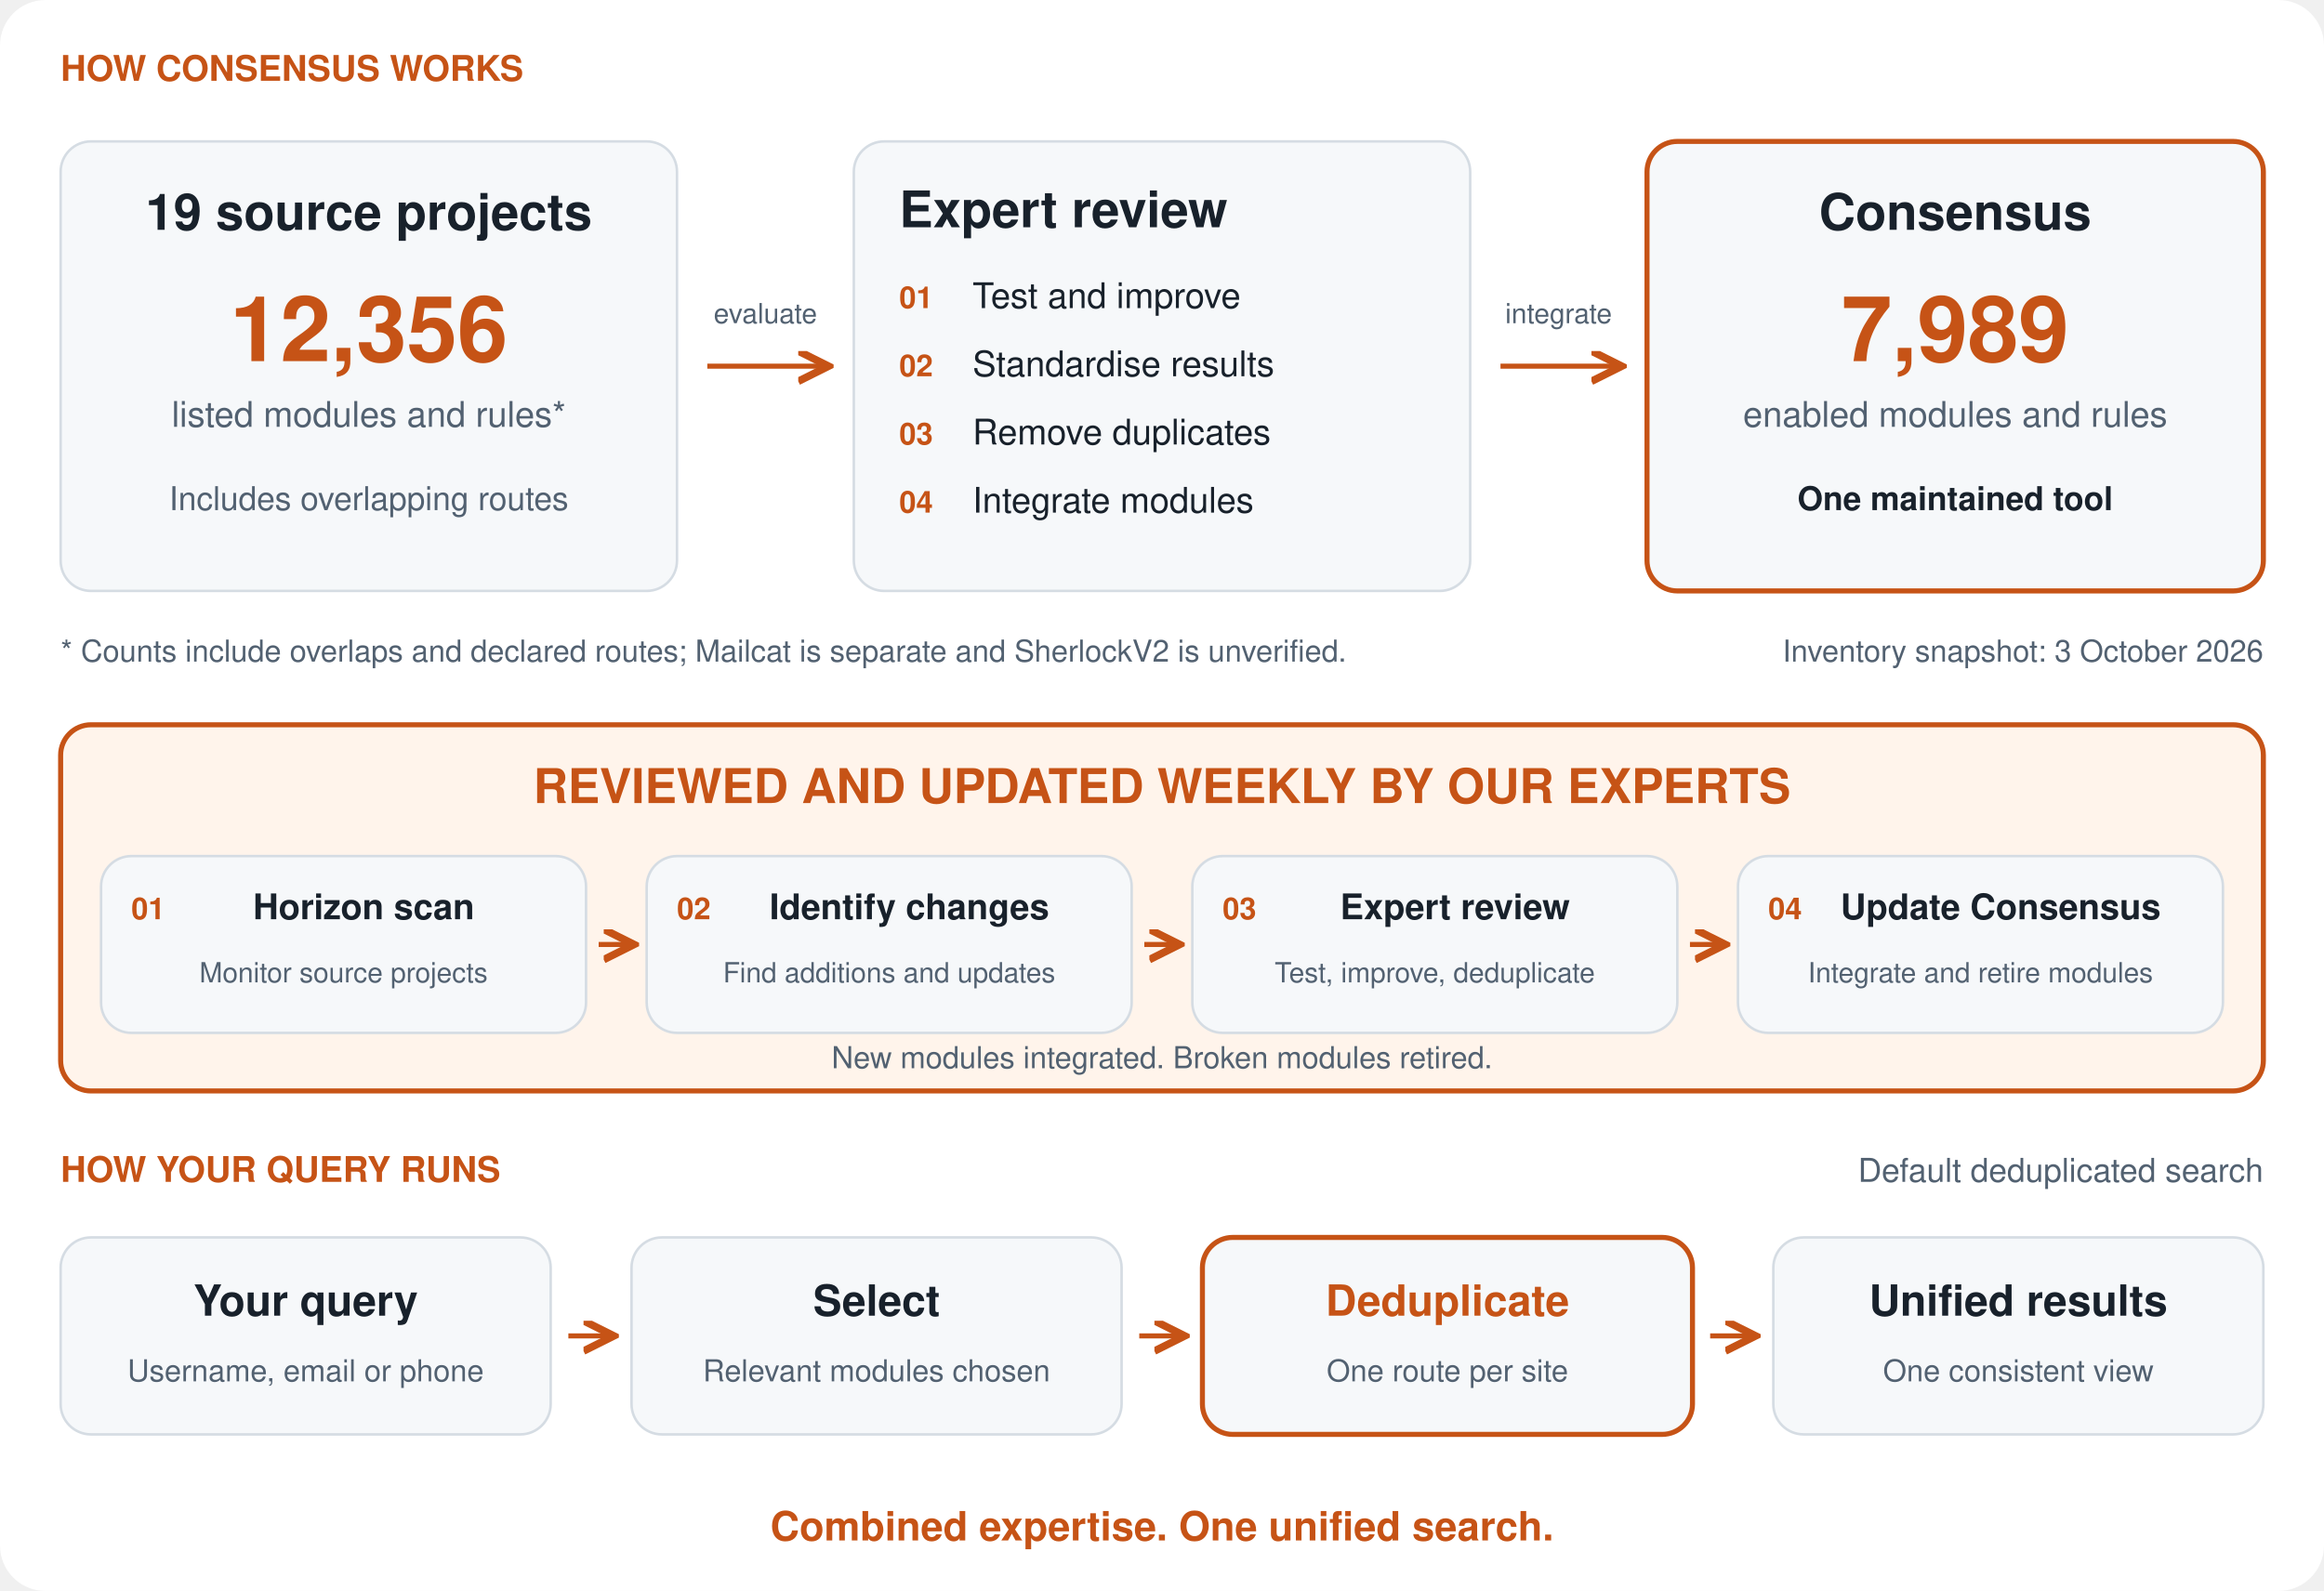
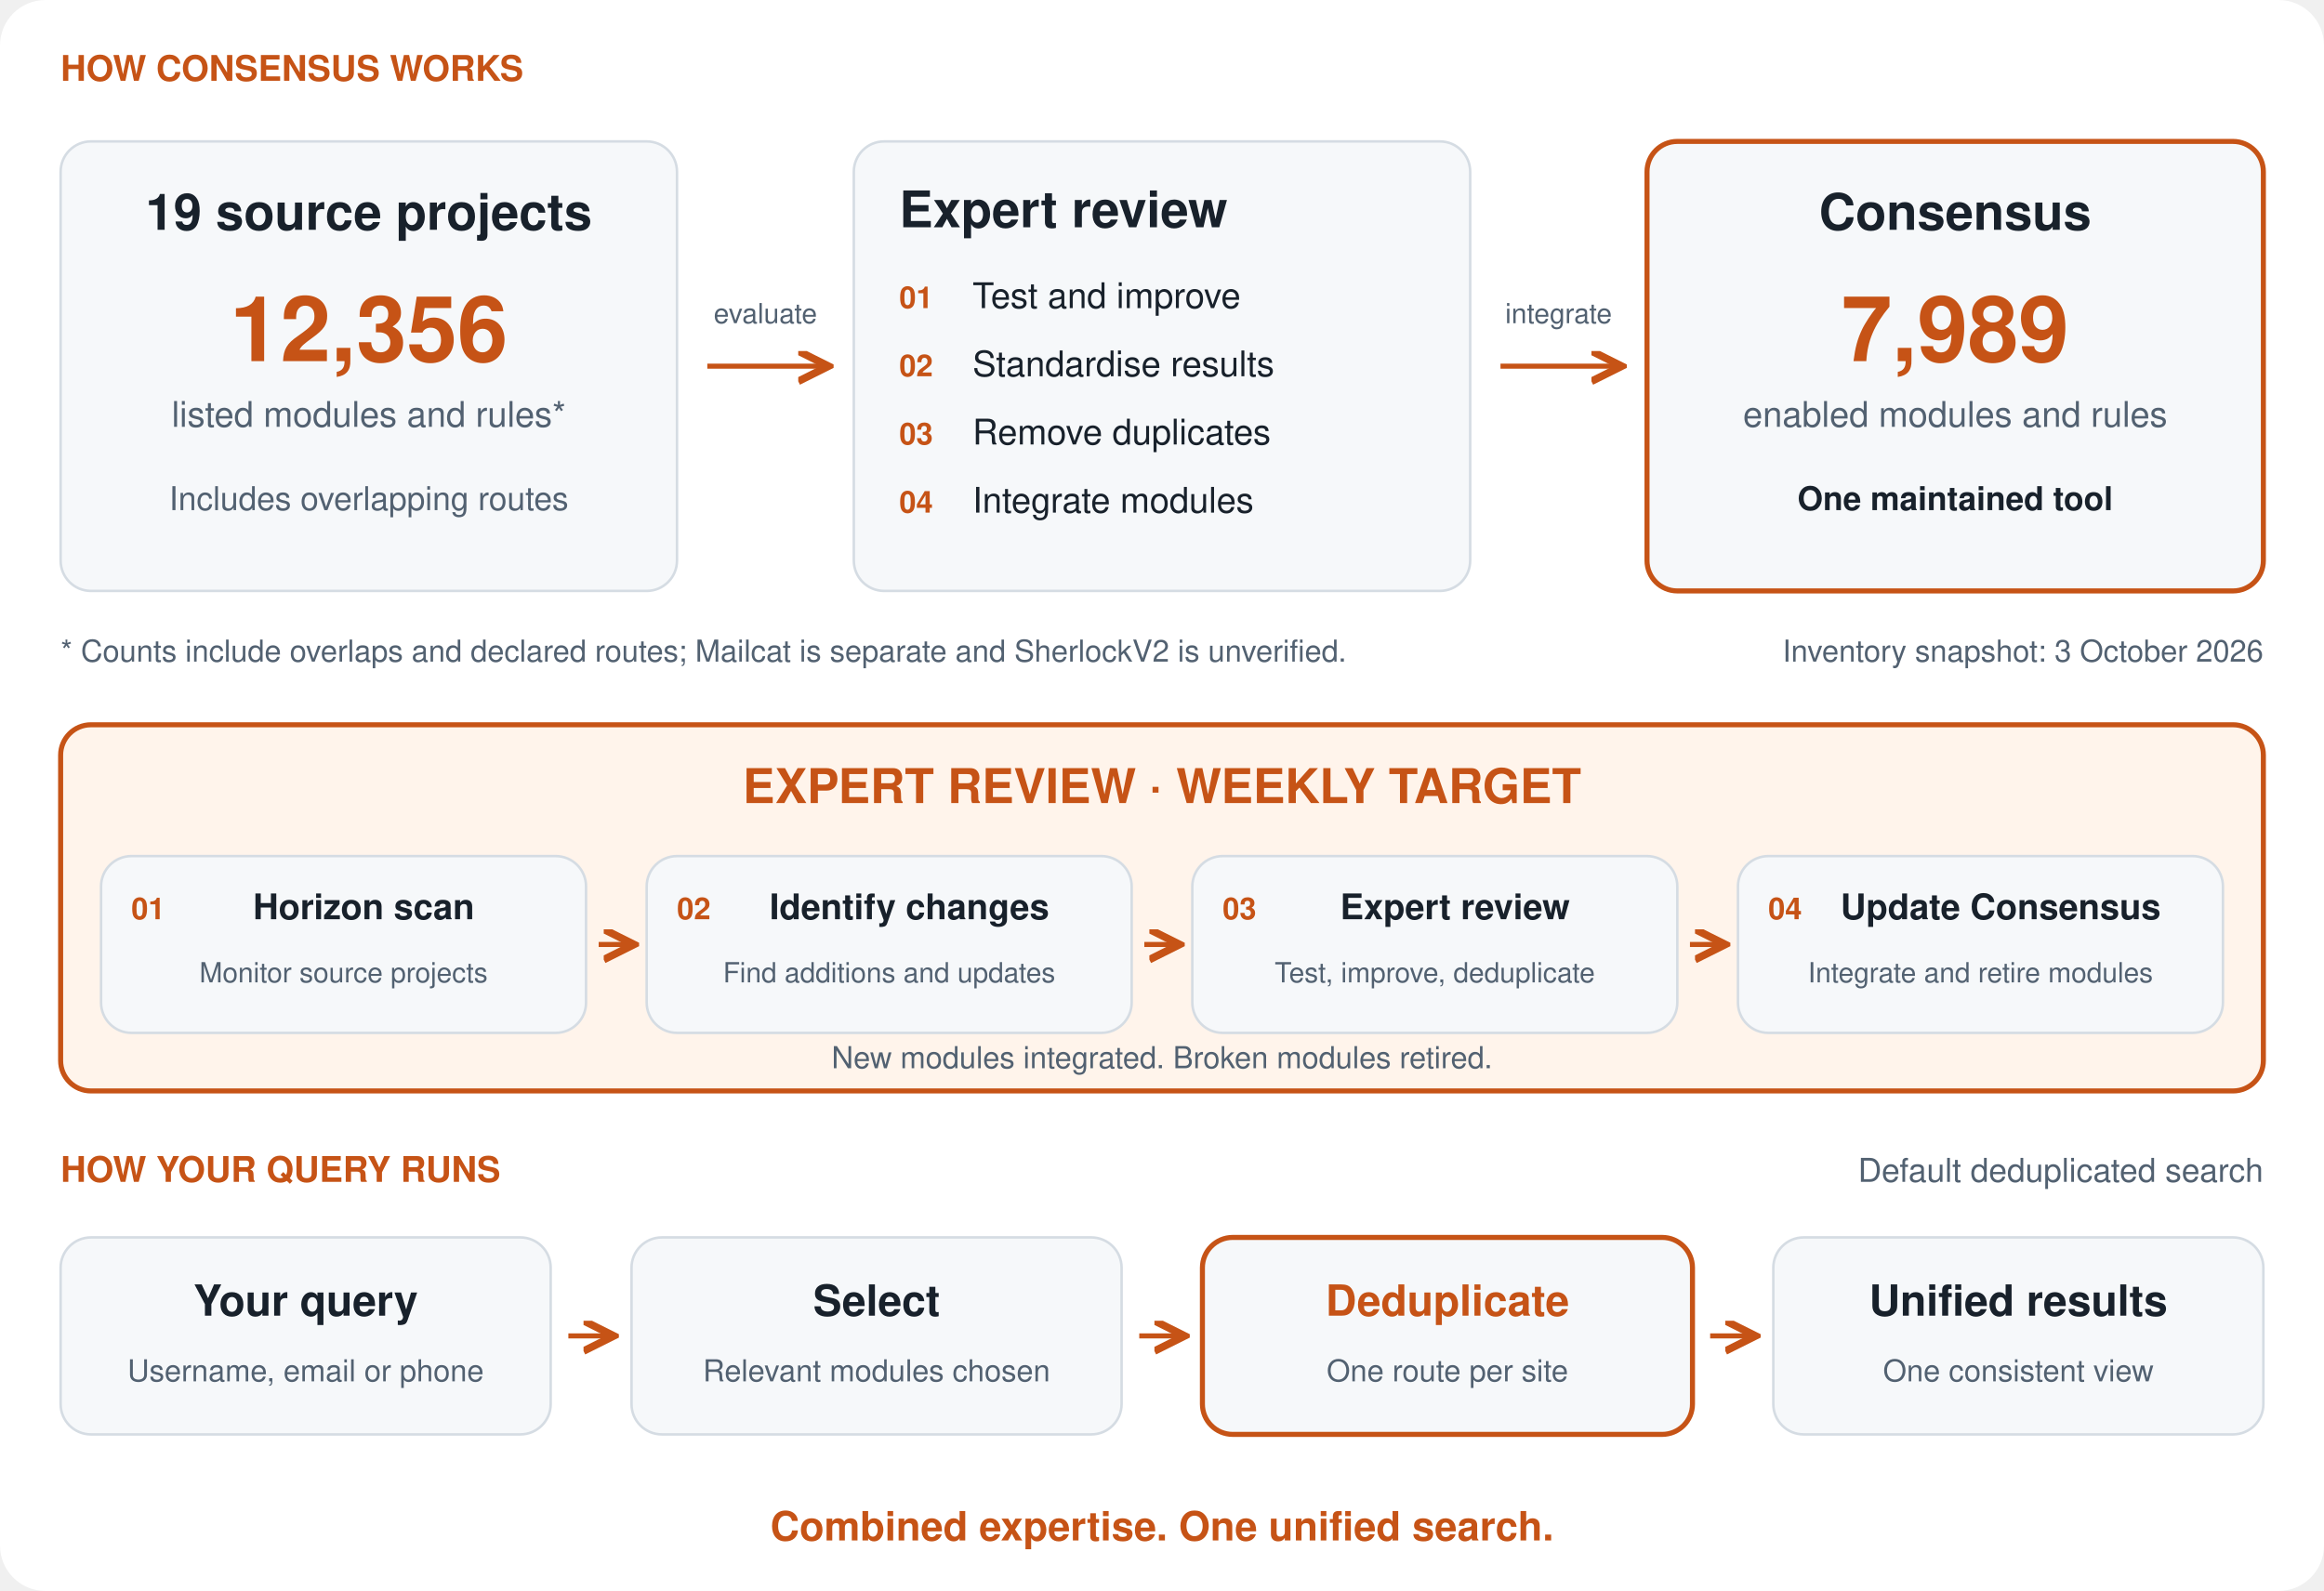
<svg xmlns="http://www.w3.org/2000/svg" width="920" height="630" viewBox="0 0 920 630" role="img" aria-labelledby="title desc">
  <rect width="920" height="630" rx="18" fill="#ffffff" />
  <defs>
    <marker id="arrow" markerWidth="7" markerHeight="7" refX="5" refY="3" orient="auto">
      <path d="M0 0L6 3L0 6" fill="none" stroke="#c65316" stroke-width="1.5" />
    </marker>
  </defs>
  <g font-family="Segoe UI, Helvetica, Arial, sans-serif">
    <text x="24" y="32" font-size="14" fill="#c65316" font-weight="700" text-anchor="start">HOW CONSENSUS WORKS</text>
    <rect x="24" y="56" width="244" height="178" rx="12" fill="#f6f8fa" stroke="#d5dce3" stroke-width="1" />
    <rect x="338" y="56" width="244" height="178" rx="12" fill="#f6f8fa" stroke="#d5dce3" stroke-width="1" />
    <rect x="652" y="56" width="244" height="178" rx="12" fill="#f6f8fa" stroke="#c65316" stroke-width="2" />
    <text x="146" y="91" font-size="20" fill="#18212b" font-weight="650" text-anchor="middle">19 source projects</text>
    <text x="146" y="143" font-size="36" fill="#c65316" font-weight="700" text-anchor="middle">12,356</text>
    <text x="146" y="169" font-size="14" fill="#526171" font-weight="400" text-anchor="middle">listed modules and rules*</text>
    <text x="146" y="202" font-size="13" fill="#526171" font-weight="400" text-anchor="middle">Includes overlapping routes</text>
    <text x="356" y="90" font-size="20" fill="#18212b" font-weight="650" text-anchor="start">Expert review</text>
    <text x="356" y="122" font-size="12" fill="#c65316" font-weight="700" text-anchor="start">01</text>
    <text x="385" y="122" font-size="14" fill="#18212b" font-weight="400" text-anchor="start">Test and improve</text>
    <text x="356" y="149" font-size="12" fill="#c65316" font-weight="700" text-anchor="start">02</text>
    <text x="385" y="149" font-size="14" fill="#18212b" font-weight="400" text-anchor="start">Standardise results</text>
    <text x="356" y="176" font-size="12" fill="#c65316" font-weight="700" text-anchor="start">03</text>
    <text x="385" y="176" font-size="14" fill="#18212b" font-weight="400" text-anchor="start">Remove duplicates</text>
    <text x="356" y="203" font-size="12" fill="#c65316" font-weight="700" text-anchor="start">04</text>
    <text x="385" y="203" font-size="14" fill="#18212b" font-weight="400" text-anchor="start">Integrate modules</text>
    <text x="774" y="91" font-size="20" fill="#18212b" font-weight="650" text-anchor="middle">Consensus</text>
    <text x="774" y="143" font-size="36" fill="#c65316" font-weight="700" text-anchor="middle">7,989</text>
    <text x="774" y="169" font-size="14" fill="#526171" font-weight="400" text-anchor="middle">enabled modules and rules</text>
    <text x="774" y="202" font-size="13" fill="#18212b" font-weight="600" text-anchor="middle">One maintained tool</text>
    <path d="M280 145L326 145" fill="none" stroke="#c65316" stroke-width="2" marker-end="url(#arrow)" />
    <text x="303" y="128" font-size="11" fill="#526171" font-weight="400" text-anchor="middle">evaluate</text>
    <path d="M594 145L640 145" fill="none" stroke="#c65316" stroke-width="2" marker-end="url(#arrow)" />
    <text x="617" y="128" font-size="11" fill="#526171" font-weight="400" text-anchor="middle">integrate</text>
    <text x="24" y="262" font-size="12" fill="#526171" font-weight="400" text-anchor="start">* Counts include overlaps and declared routes; Mailcat is separate and SherlockV2 is unverified.</text>
    <text x="896" y="262" font-size="12" fill="#526171" font-weight="400" text-anchor="end">Inventory snapshot: 3 October 2026</text>
    <rect x="24" y="287" width="872" height="145" rx="12" fill="#fff4eb" stroke="#c65316" stroke-width="2" />
-     <text x="460" y="318" font-size="19" fill="#c65316" font-weight="700" text-anchor="middle">REVIEWED AND UPDATED WEEKLY BY OUR EXPERTS</text>
+     <text x="460" y="318" font-size="19" fill="#c65316" font-weight="700" text-anchor="middle">EXPERT REVIEW · WEEKLY TARGET</text>
    <rect x="40" y="339" width="192" height="70" rx="12" fill="#f6f8fa" stroke="#d5dce3" stroke-width="1" />
    <text x="52" y="364" font-size="12" fill="#c65316" font-weight="700" text-anchor="start">01</text>
    <text x="144" y="364" font-size="14" fill="#18212b" font-weight="600" text-anchor="middle">Horizon scan</text>
    <text x="136" y="389" font-size="11" fill="#526171" font-weight="400" text-anchor="middle">Monitor source projects</text>
    <path d="M237 374L249 374" fill="none" stroke="#c65316" stroke-width="2" marker-end="url(#arrow)" />
    <rect x="256" y="339" width="192" height="70" rx="12" fill="#f6f8fa" stroke="#d5dce3" stroke-width="1" />
    <text x="268" y="364" font-size="12" fill="#c65316" font-weight="700" text-anchor="start">02</text>
    <text x="360" y="364" font-size="14" fill="#18212b" font-weight="600" text-anchor="middle">Identify changes</text>
    <text x="352" y="389" font-size="11" fill="#526171" font-weight="400" text-anchor="middle">Find additions and updates</text>
    <path d="M453 374L465 374" fill="none" stroke="#c65316" stroke-width="2" marker-end="url(#arrow)" />
    <rect x="472" y="339" width="192" height="70" rx="12" fill="#f6f8fa" stroke="#d5dce3" stroke-width="1" />
    <text x="484" y="364" font-size="12" fill="#c65316" font-weight="700" text-anchor="start">03</text>
    <text x="576" y="364" font-size="14" fill="#18212b" font-weight="600" text-anchor="middle">Expert review</text>
    <text x="568" y="389" font-size="11" fill="#526171" font-weight="400" text-anchor="middle">Test, improve, deduplicate</text>
    <path d="M669 374L681 374" fill="none" stroke="#c65316" stroke-width="2" marker-end="url(#arrow)" />
    <rect x="688" y="339" width="192" height="70" rx="12" fill="#f6f8fa" stroke="#d5dce3" stroke-width="1" />
    <text x="700" y="364" font-size="12" fill="#c65316" font-weight="700" text-anchor="start">04</text>
    <text x="792" y="364" font-size="14" fill="#18212b" font-weight="600" text-anchor="middle">Update Consensus</text>
    <text x="784" y="389" font-size="11" fill="#526171" font-weight="400" text-anchor="middle">Integrate and retire modules</text>
    <text x="460" y="423" font-size="12" fill="#526171" font-weight="400" text-anchor="middle">New modules integrated. Broken modules retired.</text>
    <text x="24" y="468" font-size="14" fill="#c65316" font-weight="700" text-anchor="start">HOW YOUR QUERY RUNS</text>
    <text x="896" y="468" font-size="13" fill="#526171" font-weight="400" text-anchor="end">Default deduplicated search</text>
    <rect x="24" y="490" width="194" height="78" rx="12" fill="#f6f8fa" stroke="#d5dce3" stroke-width="1" />
    <text x="121" y="521" font-size="17" fill="#18212b" font-weight="600" text-anchor="middle">Your query</text>
    <text x="121" y="547" font-size="12" fill="#526171" font-weight="400" text-anchor="middle">Username, email or phone</text>
    <path d="M225 529L241 529" fill="none" stroke="#c65316" stroke-width="2" marker-end="url(#arrow)" />
    <rect x="250" y="490" width="194" height="78" rx="12" fill="#f6f8fa" stroke="#d5dce3" stroke-width="1" />
    <text x="347" y="521" font-size="17" fill="#18212b" font-weight="600" text-anchor="middle">Select</text>
    <text x="347" y="547" font-size="12" fill="#526171" font-weight="400" text-anchor="middle">Relevant modules chosen</text>
    <path d="M451 529L467 529" fill="none" stroke="#c65316" stroke-width="2" marker-end="url(#arrow)" />
    <rect x="476" y="490" width="194" height="78" rx="12" fill="#f6f8fa" stroke="#c65316" stroke-width="2" />
    <text x="573" y="521" font-size="17" fill="#c65316" font-weight="600" text-anchor="middle">Deduplicate</text>
    <text x="573" y="547" font-size="12" fill="#526171" font-weight="400" text-anchor="middle">One route per site</text>
    <path d="M677 529L693 529" fill="none" stroke="#c65316" stroke-width="2" marker-end="url(#arrow)" />
    <rect x="702" y="490" width="194" height="78" rx="12" fill="#f6f8fa" stroke="#d5dce3" stroke-width="1" />
    <text x="799" y="521" font-size="17" fill="#18212b" font-weight="600" text-anchor="middle">Unified results</text>
    <text x="799" y="547" font-size="12" fill="#526171" font-weight="400" text-anchor="middle">One consistent view</text>
    <text x="460" y="610" font-size="16" fill="#c65316" font-weight="600" text-anchor="middle">Combined expertise. One unified search.</text>
  </g>
</svg>
